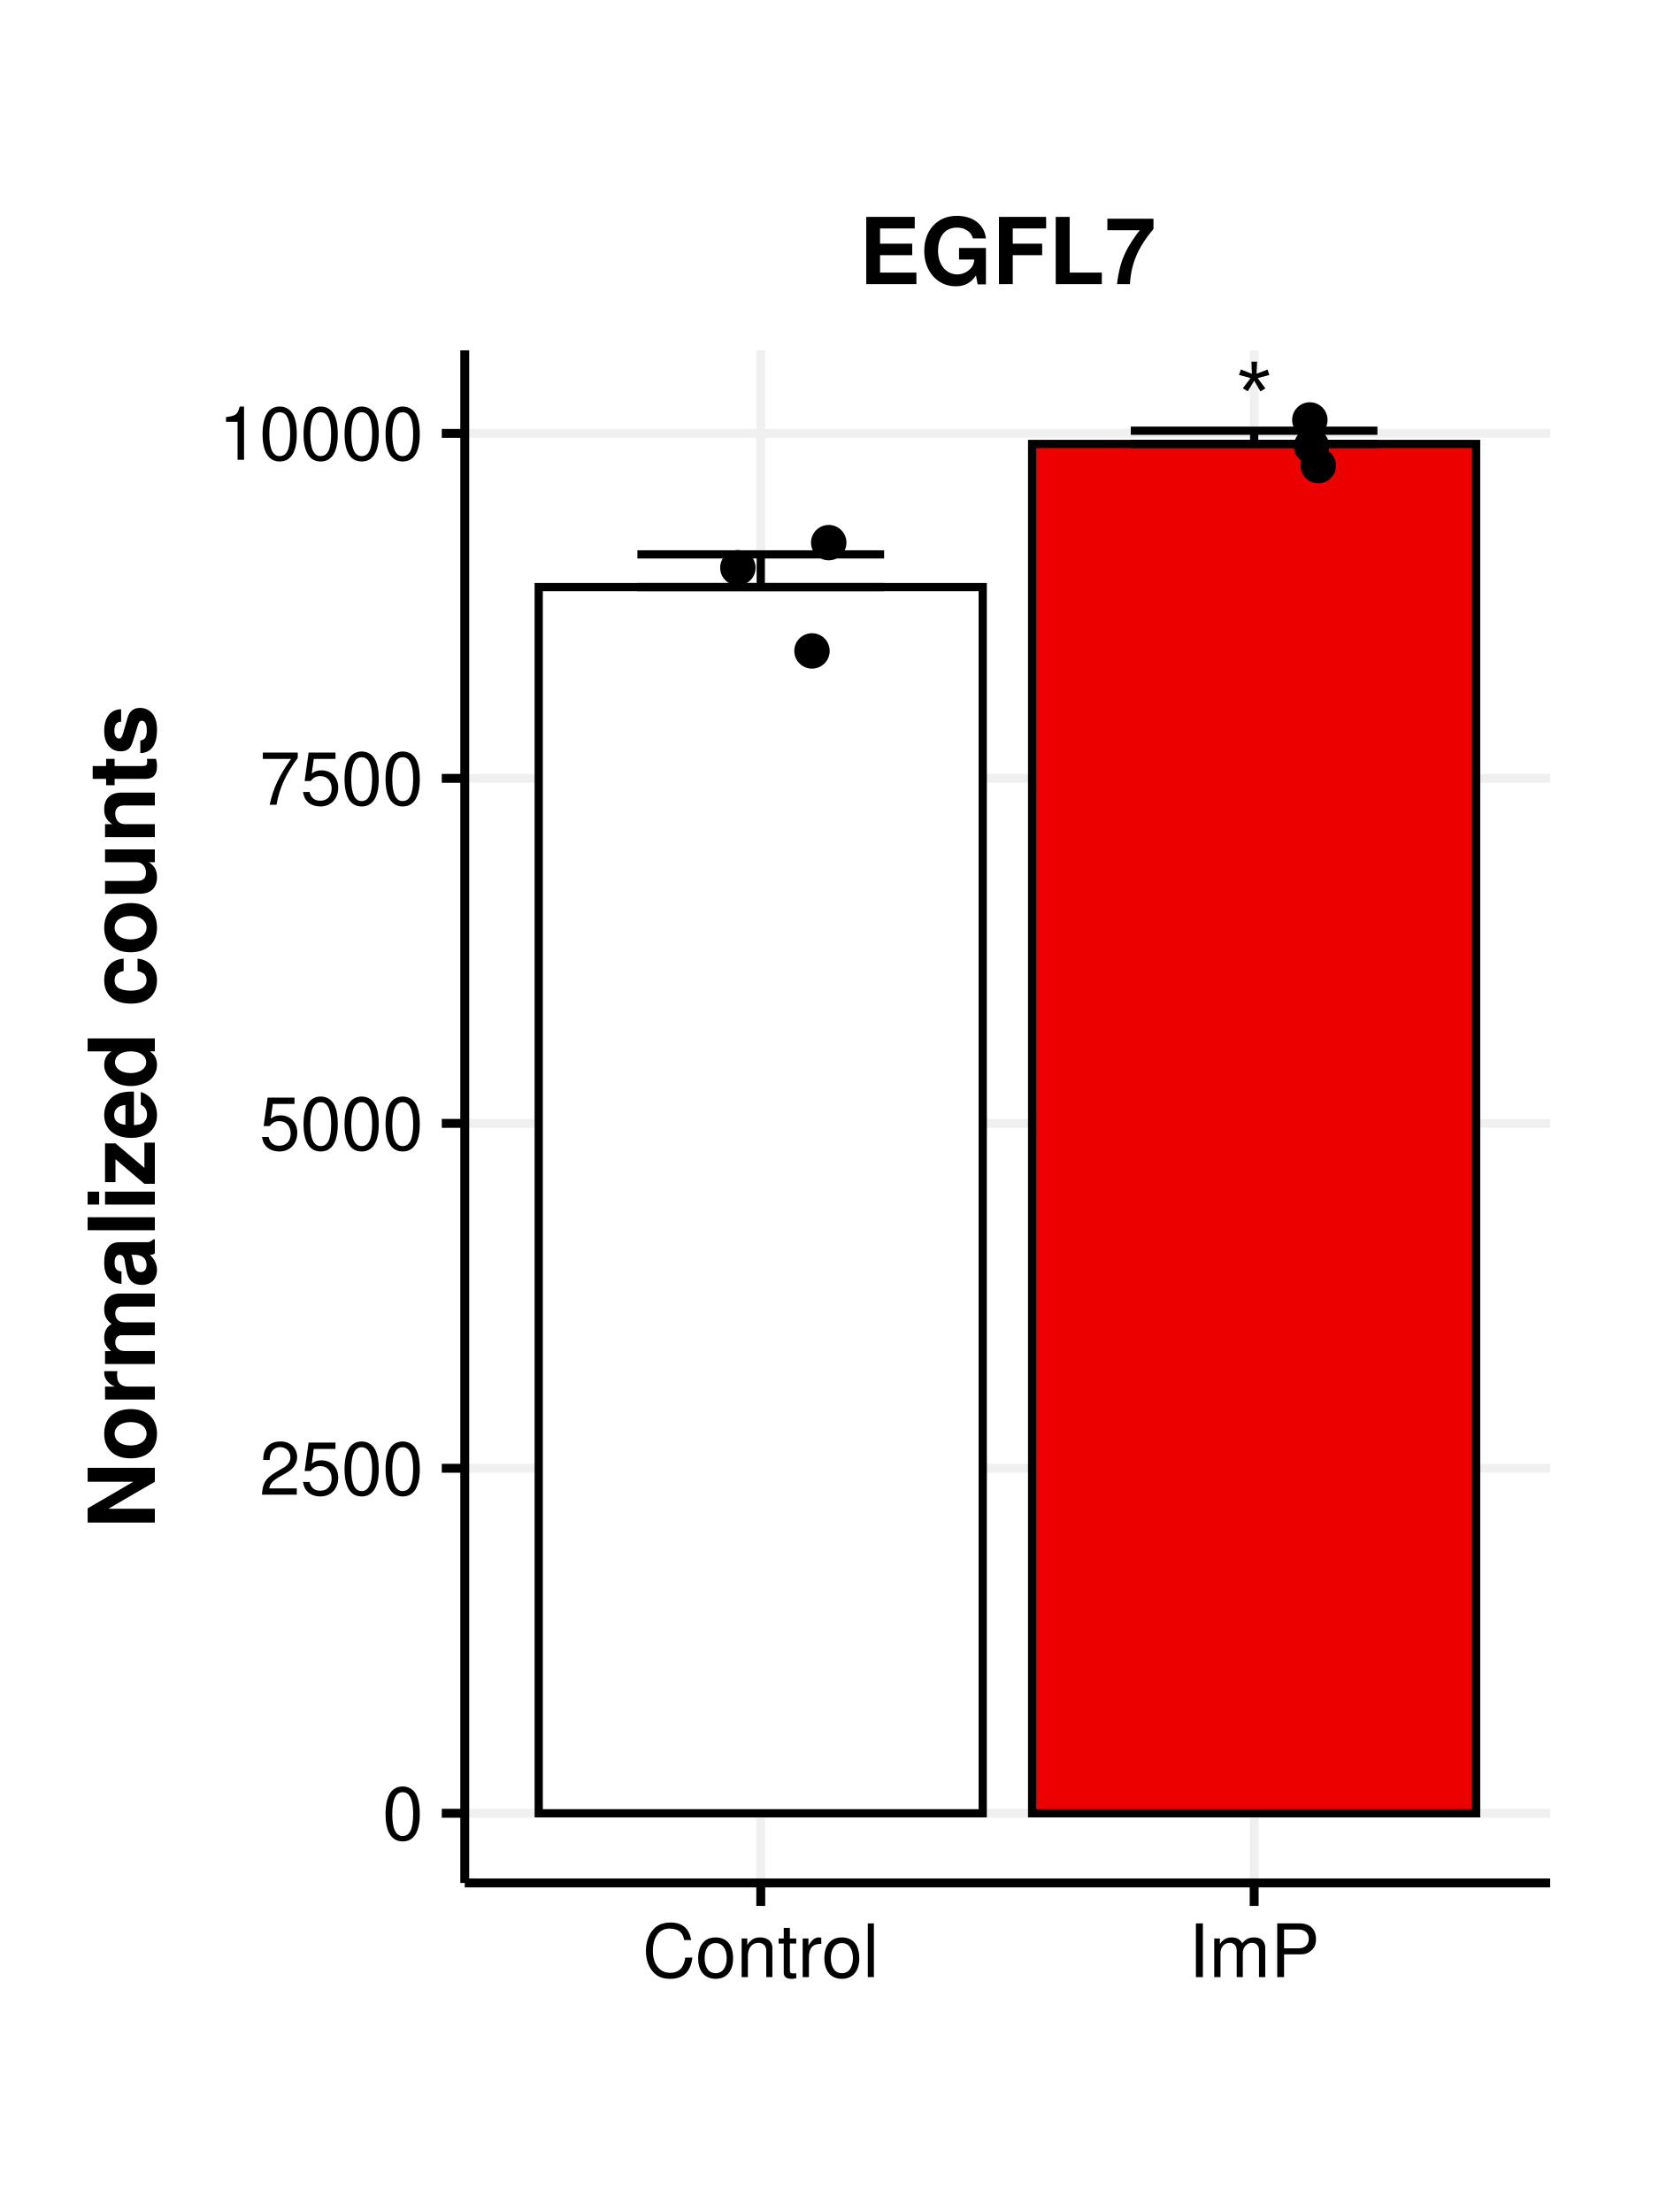
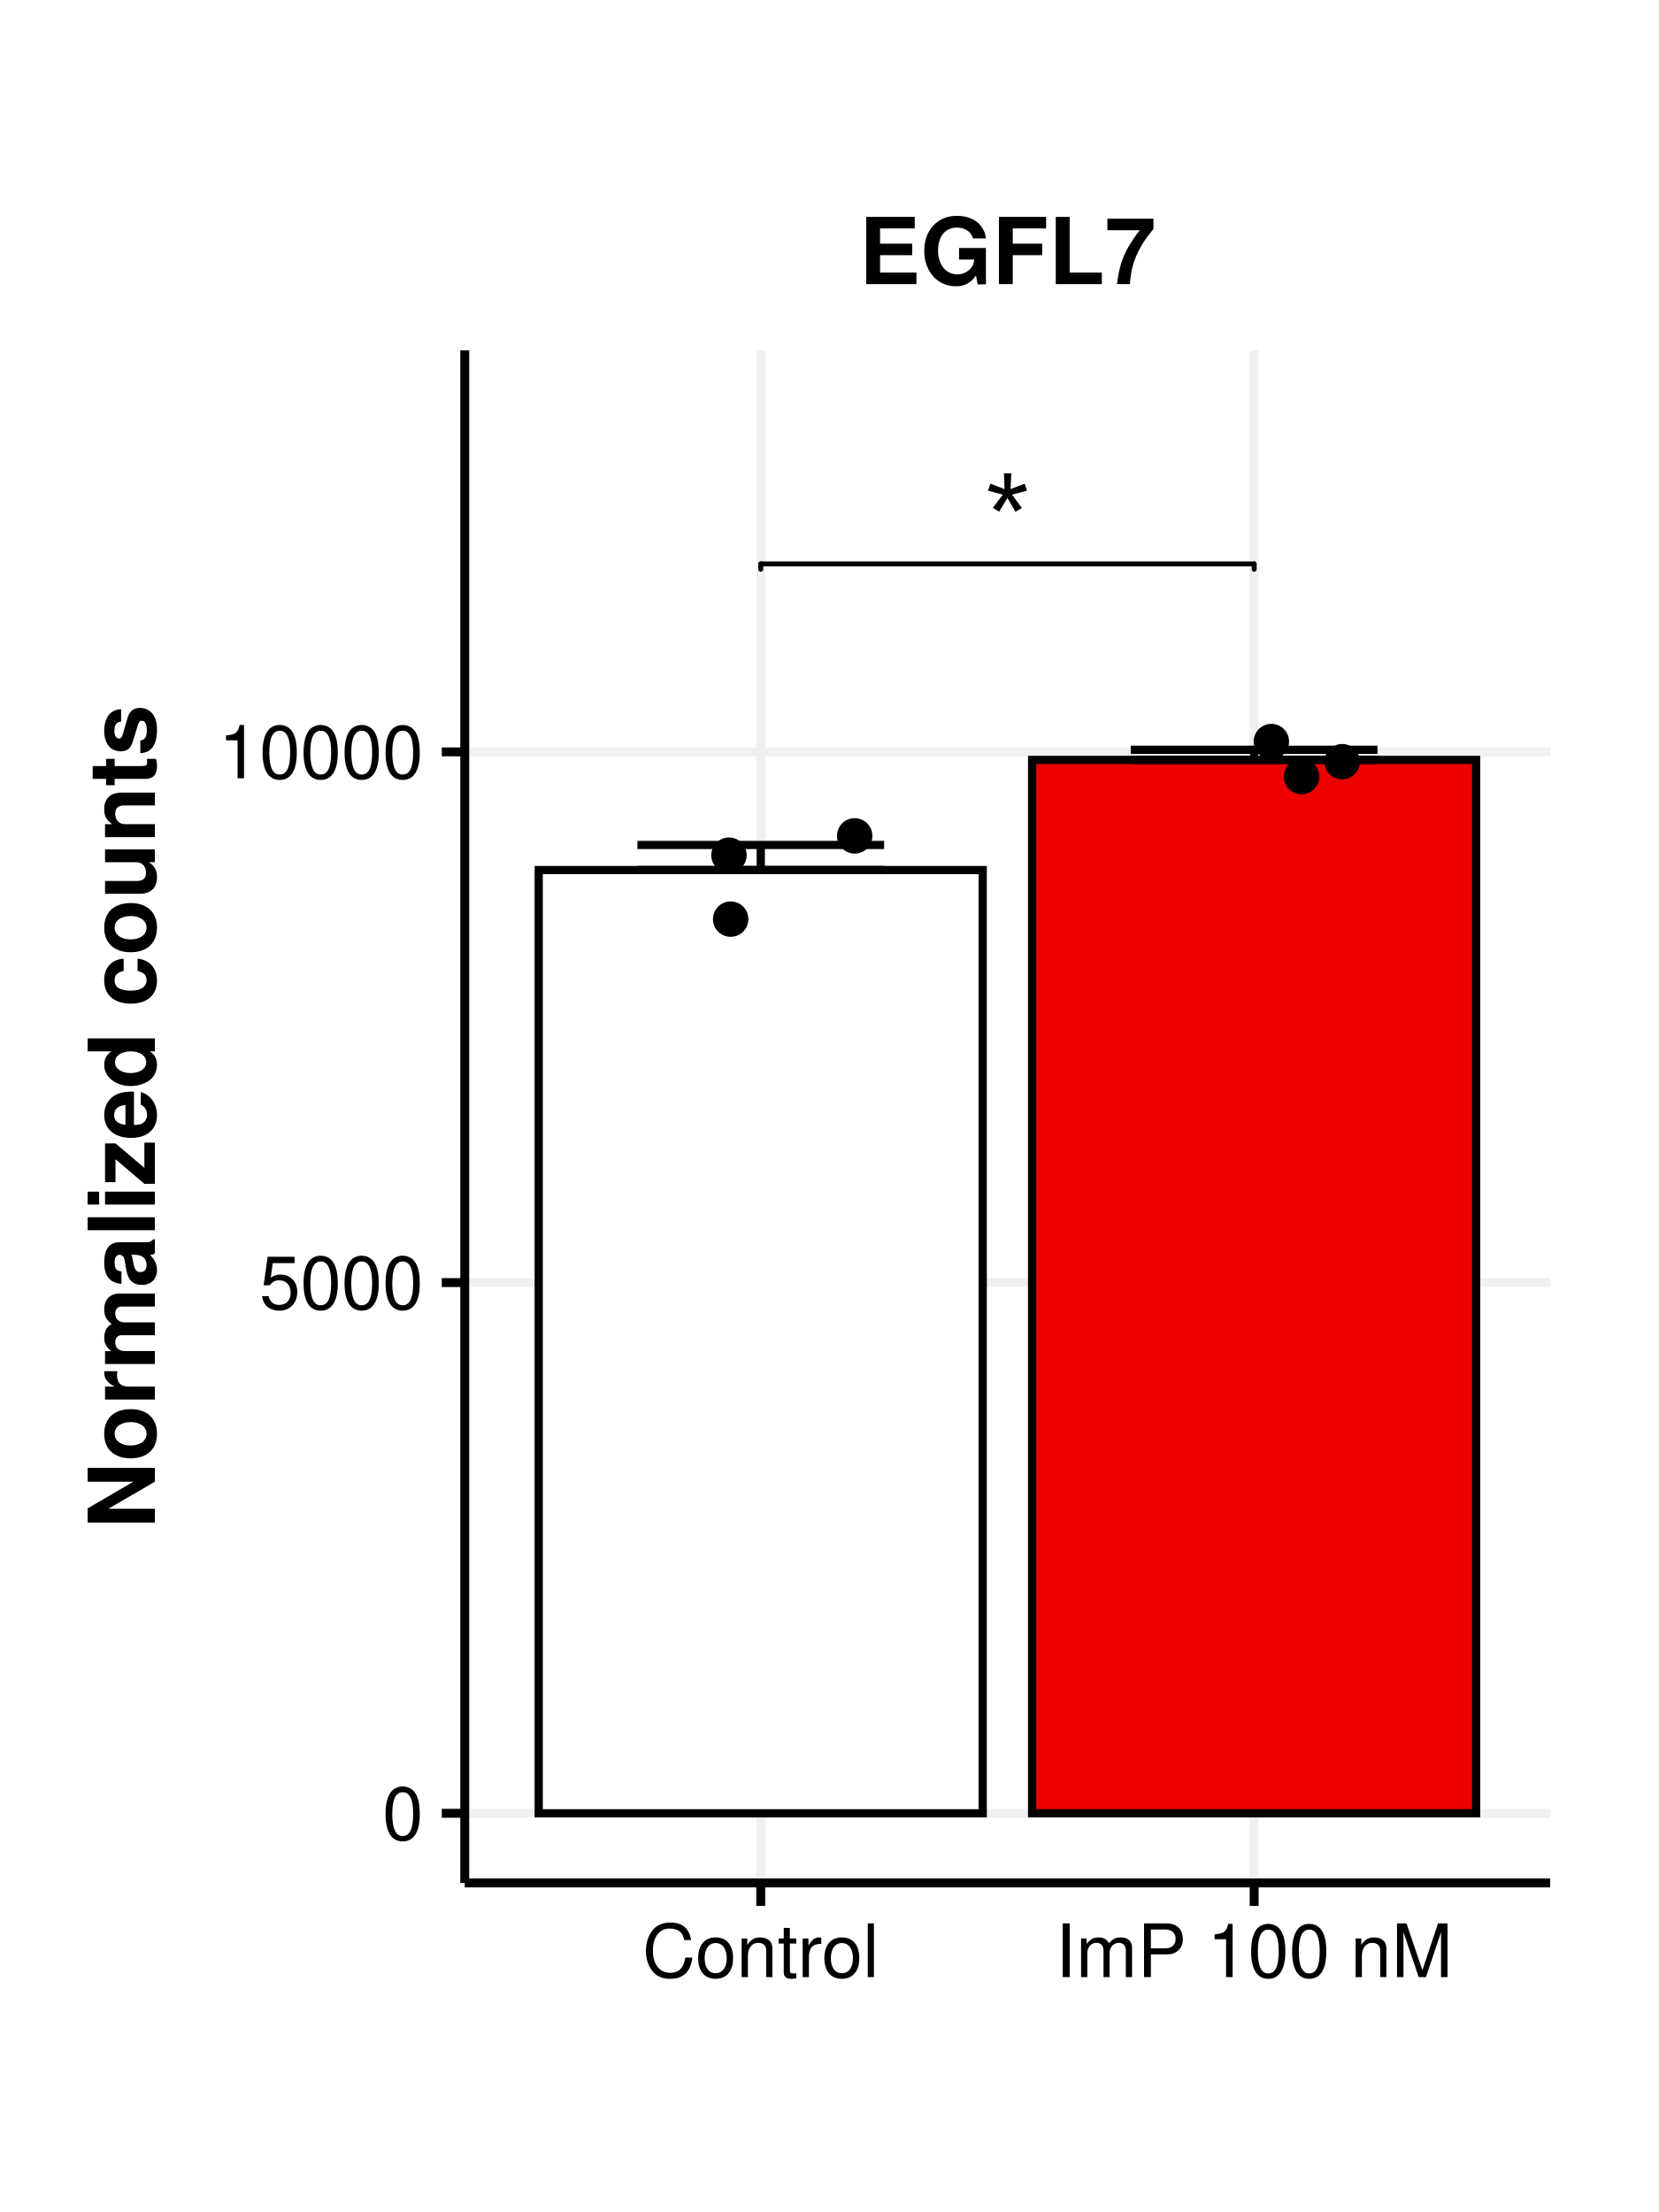
<svg xmlns="http://www.w3.org/2000/svg" class="svglite" width="216.00pt" height="288.00pt" viewBox="0 0 216.00 288.00">
  <defs>
    <style type="text/css">
    .svglite line, .svglite polyline, .svglite polygon, .svglite path, .svglite rect, .svglite circle {
      fill: none;
      stroke: #000000;
      stroke-linecap: round;
      stroke-linejoin: round;
      stroke-miterlimit: 10.00;
    }
    .svglite text {
      white-space: pre;
    }
  </style>
  </defs>
  <rect width="100%" height="100%" style="stroke: none; fill: #FFFFFF;" />
  <defs>
    <clipPath id="cpMC4wMHwyMTYuMDB8MC4wMHwyODguMDA=">
      <rect x="0.00" y="0.00" width="216.00" height="288.00" />
    </clipPath>
  </defs>
  <g clip-path="url(#cpMC4wMHwyMTYuMDB8MC4wMHwyODguMDA=)">
    <rect x="0" y="0.00" width="216.00" height="288.00" style="stroke-width: 1.16; stroke: none; fill: #FFFFFF;" />
  </g>
  <defs>
    <clipPath id="cpNjAuNTF8MjAxLjgzfDQ1LjYxfDI0NS4xNg==">
      <rect x="60.51" y="45.61" width="141.32" height="199.55" />
    </clipPath>
  </defs>
  <g clip-path="url(#cpNjAuNTF8MjAxLjgzfDQ1LjYxfDI0NS4xNg==)">
    <rect x="60.51" y="45.61" width="141.32" height="199.55" style="stroke-width: 1.16; stroke: none; fill: #FFFFFF;" />
    <polyline points="60.51,236.09 201.83,236.09 " style="stroke-width: 1.16; stroke: #F0F0F0; stroke-linecap: butt;" />
-     <polyline points="60.51,191.17 201.83,191.17 " style="stroke-width: 1.16; stroke: #F0F0F0; stroke-linecap: butt;" />
-     <polyline points="60.51,146.26 201.83,146.26 " style="stroke-width: 1.16; stroke: #F0F0F0; stroke-linecap: butt;" />
-     <polyline points="60.51,101.34 201.83,101.34 " style="stroke-width: 1.16; stroke: #F0F0F0; stroke-linecap: butt;" />
-     <polyline points="60.51,56.43 201.83,56.43 " style="stroke-width: 1.16; stroke: #F0F0F0; stroke-linecap: butt;" />
+     <polyline points="60.51,166.99 201.83,166.99 " style="stroke-width: 1.16; stroke: #F0F0F0; stroke-linecap: butt;" />
+     <polyline points="60.51,97.89 201.83,97.89 " style="stroke-width: 1.16; stroke: #F0F0F0; stroke-linecap: butt;" />
    <polyline points="99.05,245.16 99.05,45.61 " style="stroke-width: 1.16; stroke: #F0F0F0; stroke-linecap: butt;" />
    <polyline points="163.29,245.16 163.29,45.61 " style="stroke-width: 1.16; stroke: #F0F0F0; stroke-linecap: butt;" />
-     <text x="163.29" y="54.68" text-anchor="middle" style="font-size: 11.04px; font-family: &quot;Arial&quot;;" textLength="4.29px" lengthAdjust="spacingAndGlyphs">*</text>
-     <rect x="70.14" y="76.44" width="57.81" height="159.65" style="stroke-width: 1.07; stroke-linecap: butt; stroke-linejoin: miter; fill: #FFFFFF;" />
-     <rect x="134.38" y="57.80" width="57.81" height="178.29" style="stroke-width: 1.07; stroke-linecap: butt; stroke-linejoin: miter; fill: #ED0000;" />
-     <polyline points="82.99,72.18 115.11,72.18 " style="stroke-width: 1.07; stroke-linecap: butt;" />
-     <polyline points="99.05,72.18 99.05,76.44 " style="stroke-width: 1.07; stroke-linecap: butt;" />
-     <polyline points="82.99,76.44 115.11,76.44 " style="stroke-width: 1.07; stroke-linecap: butt;" />
-     <polyline points="147.23,56.08 179.34,56.08 " style="stroke-width: 1.07; stroke-linecap: butt;" />
-     <polyline points="163.29,56.08 163.29,57.80 " style="stroke-width: 1.07; stroke-linecap: butt;" />
-     <polyline points="147.23,57.80 179.34,57.80 " style="stroke-width: 1.07; stroke-linecap: butt;" />
-     <circle cx="107.90" cy="70.65" r="1.95" style="stroke-width: 0.71; fill: #000000;" />
-     <circle cx="96.07" cy="73.92" r="1.95" style="stroke-width: 0.71; fill: #000000;" />
-     <circle cx="105.72" cy="84.75" r="1.95" style="stroke-width: 0.71; fill: #000000;" />
-     <circle cx="170.54" cy="54.68" r="1.95" style="stroke-width: 0.71; fill: #000000;" />
-     <circle cx="170.76" cy="58.09" r="1.95" style="stroke-width: 0.71; fill: #000000;" />
-     <circle cx="171.64" cy="60.62" r="1.95" style="stroke-width: 0.71; fill: #000000;" />
+     <rect x="70.14" y="113.28" width="57.81" height="122.81" style="stroke-width: 1.07; stroke-linecap: butt; stroke-linejoin: miter; fill: #FFFFFF;" />
+     <rect x="134.38" y="98.94" width="57.81" height="137.15" style="stroke-width: 1.07; stroke-linecap: butt; stroke-linejoin: miter; fill: #ED0000;" />
+     <polyline points="82.99,110.01 115.11,110.01 " style="stroke-width: 1.07; stroke-linecap: butt;" />
+     <polyline points="99.05,110.01 99.05,113.28 " style="stroke-width: 1.07; stroke-linecap: butt;" />
+     <polyline points="82.99,113.28 115.11,113.28 " style="stroke-width: 1.07; stroke-linecap: butt;" />
+     <polyline points="147.23,97.62 179.34,97.62 " style="stroke-width: 1.07; stroke-linecap: butt;" />
+     <polyline points="163.29,97.62 163.29,98.94 " style="stroke-width: 1.07; stroke-linecap: butt;" />
+     <polyline points="147.23,98.94 179.34,98.94 " style="stroke-width: 1.07; stroke-linecap: butt;" />
+     <circle cx="111.28" cy="108.83" r="1.95" style="stroke-width: 0.71; fill: #000000;" />
+     <circle cx="94.91" cy="111.34" r="1.95" style="stroke-width: 0.71; fill: #000000;" />
+     <circle cx="95.13" cy="119.67" r="1.95" style="stroke-width: 0.71; fill: #000000;" />
+     <circle cx="165.53" cy="96.55" r="1.95" style="stroke-width: 0.71; fill: #000000;" />
+     <circle cx="174.75" cy="99.17" r="1.95" style="stroke-width: 0.71; fill: #000000;" />
+     <circle cx="169.46" cy="101.11" r="1.95" style="stroke-width: 0.71; fill: #000000;" />
+     <text x="131.17" y="71.43" text-anchor="middle" style="font-size: 14.23px; font-family: &quot;Arial&quot;;" textLength="5.54px" lengthAdjust="spacingAndGlyphs">*</text>
+     <line x1="99.05" y1="74.12" x2="99.05" y2="73.42" style="stroke-width: 0.64;" />
+     <line x1="99.05" y1="73.42" x2="163.29" y2="73.42" style="stroke-width: 0.64;" />
+     <line x1="163.29" y1="73.42" x2="163.29" y2="74.12" style="stroke-width: 0.64;" />
    <rect x="60.51" y="45.61" width="141.32" height="199.55" style="stroke-width: 1.16; stroke: none;" />
  </g>
  <g clip-path="url(#cpMC4wMHwyMTYuMDB8MC4wMHwyODguMDA=)">
    <polyline points="60.51,245.16 60.51,45.61 " style="stroke-width: 1.16; stroke-linecap: butt;" />
    <text x="55.13" y="239.53" text-anchor="end" style="font-size: 9.60px; font-family: &quot;Helvetica&quot;;" textLength="5.34px" lengthAdjust="spacingAndGlyphs">0</text>
-     <text x="55.13" y="194.62" text-anchor="end" style="font-size: 9.60px; font-family: &quot;Helvetica&quot;;" textLength="21.34px" lengthAdjust="spacingAndGlyphs">2500</text>
-     <text x="55.13" y="149.70" text-anchor="end" style="font-size: 9.60px; font-family: &quot;Helvetica&quot;;" textLength="21.34px" lengthAdjust="spacingAndGlyphs">5000</text>
-     <text x="55.13" y="104.78" text-anchor="end" style="font-size: 9.60px; font-family: &quot;Helvetica&quot;;" textLength="21.34px" lengthAdjust="spacingAndGlyphs">7500</text>
-     <text x="55.13" y="59.87" text-anchor="end" style="font-size: 9.60px; font-family: &quot;Helvetica&quot;;" textLength="26.68px" lengthAdjust="spacingAndGlyphs">10000</text>
+     <text x="55.13" y="170.43" text-anchor="end" style="font-size: 9.60px; font-family: &quot;Helvetica&quot;;" textLength="21.34px" lengthAdjust="spacingAndGlyphs">5000</text>
+     <text x="55.13" y="101.33" text-anchor="end" style="font-size: 9.60px; font-family: &quot;Helvetica&quot;;" textLength="26.68px" lengthAdjust="spacingAndGlyphs">10000</text>
    <polyline points="57.52,236.09 60.51,236.09 " style="stroke-width: 1.16; stroke-linecap: butt;" />
-     <polyline points="57.52,191.17 60.51,191.17 " style="stroke-width: 1.16; stroke-linecap: butt;" />
-     <polyline points="57.52,146.26 60.51,146.26 " style="stroke-width: 1.16; stroke-linecap: butt;" />
-     <polyline points="57.52,101.34 60.51,101.34 " style="stroke-width: 1.16; stroke-linecap: butt;" />
-     <polyline points="57.52,56.43 60.51,56.43 " style="stroke-width: 1.16; stroke-linecap: butt;" />
+     <polyline points="57.52,166.99 60.51,166.99 " style="stroke-width: 1.16; stroke-linecap: butt;" />
+     <polyline points="57.52,97.89 60.51,97.89 " style="stroke-width: 1.16; stroke-linecap: butt;" />
    <polyline points="60.51,245.16 201.83,245.16 " style="stroke-width: 1.16; stroke-linecap: butt;" />
    <polyline points="99.05,248.15 99.05,245.16 " style="stroke-width: 1.16; stroke-linecap: butt;" />
    <polyline points="163.29,248.15 163.29,245.16 " style="stroke-width: 1.16; stroke-linecap: butt;" />
    <text x="99.05" y="257.42" text-anchor="middle" style="font-size: 9.60px; font-family: &quot;Helvetica&quot;;" textLength="30.92px" lengthAdjust="spacingAndGlyphs">Control</text>
-     <text x="163.29" y="257.42" text-anchor="middle" style="font-size: 9.60px; font-family: &quot;Helvetica&quot;;" textLength="17.06px" lengthAdjust="spacingAndGlyphs">ImP</text>
+     <text x="163.29" y="257.42" text-anchor="middle" style="font-size: 9.60px; font-family: &quot;Helvetica&quot;;" textLength="51.72px" lengthAdjust="spacingAndGlyphs">ImP 100 nM</text>
    <text transform="translate(20.16,145.39) rotate(-90)" text-anchor="middle" style="font-size: 12.00px; font-weight: bold; font-family: &quot;Helvetica&quot;;" textLength="107.35px" lengthAdjust="spacingAndGlyphs">Normalized counts</text>
    <text x="131.17" y="36.99" text-anchor="middle" style="font-size: 12.00px; font-weight: bold; font-family: &quot;Helvetica&quot;;" textLength="38.67px" lengthAdjust="spacingAndGlyphs">EGFL7</text>
  </g>
</svg>
